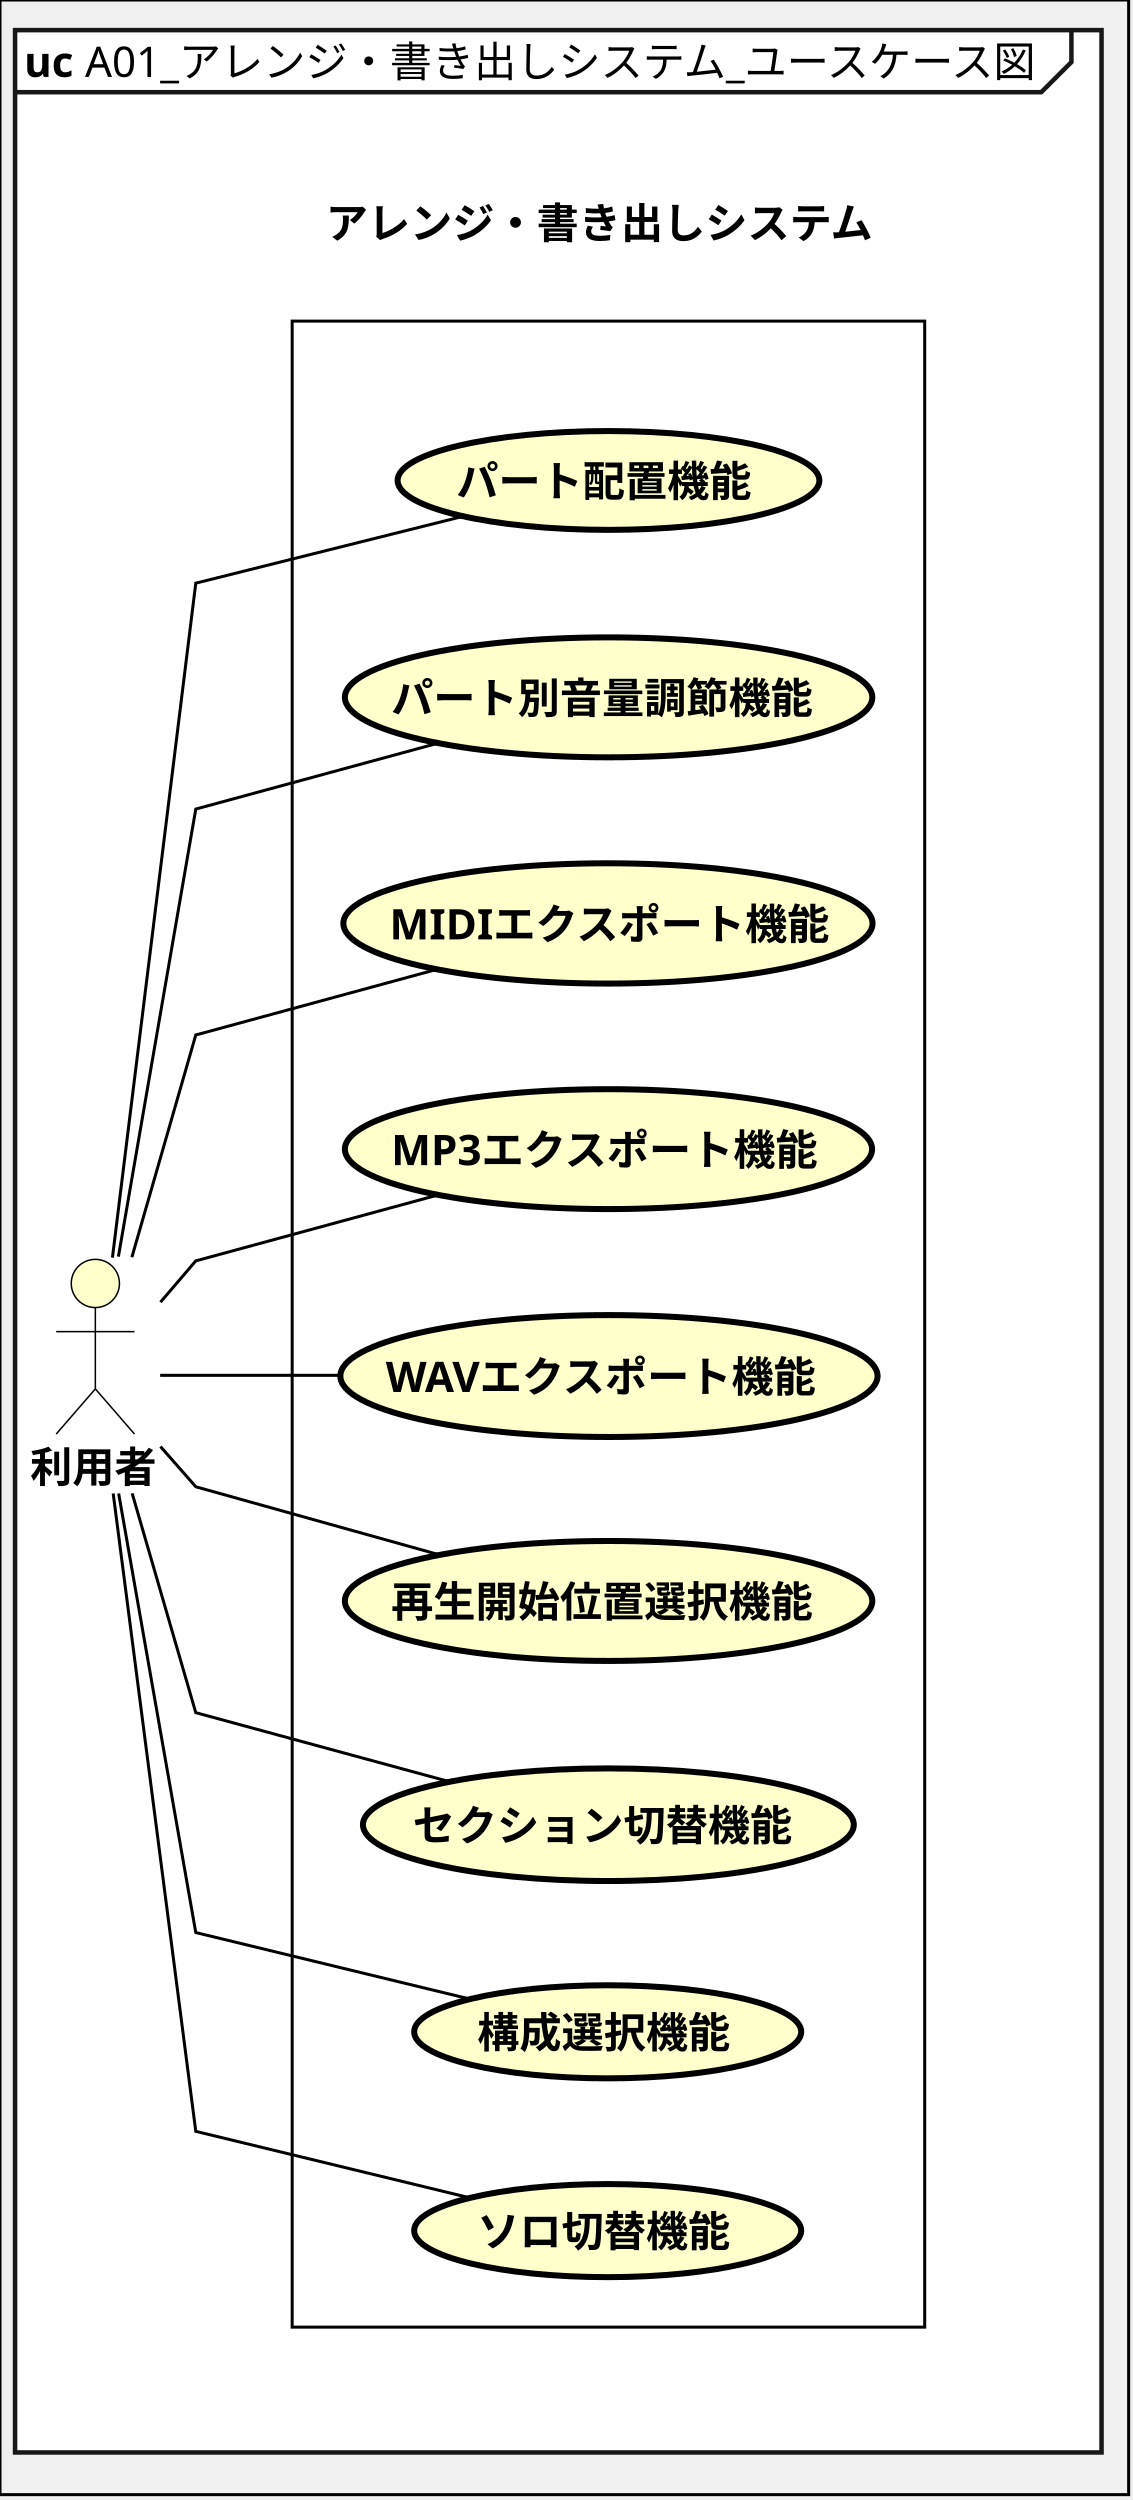
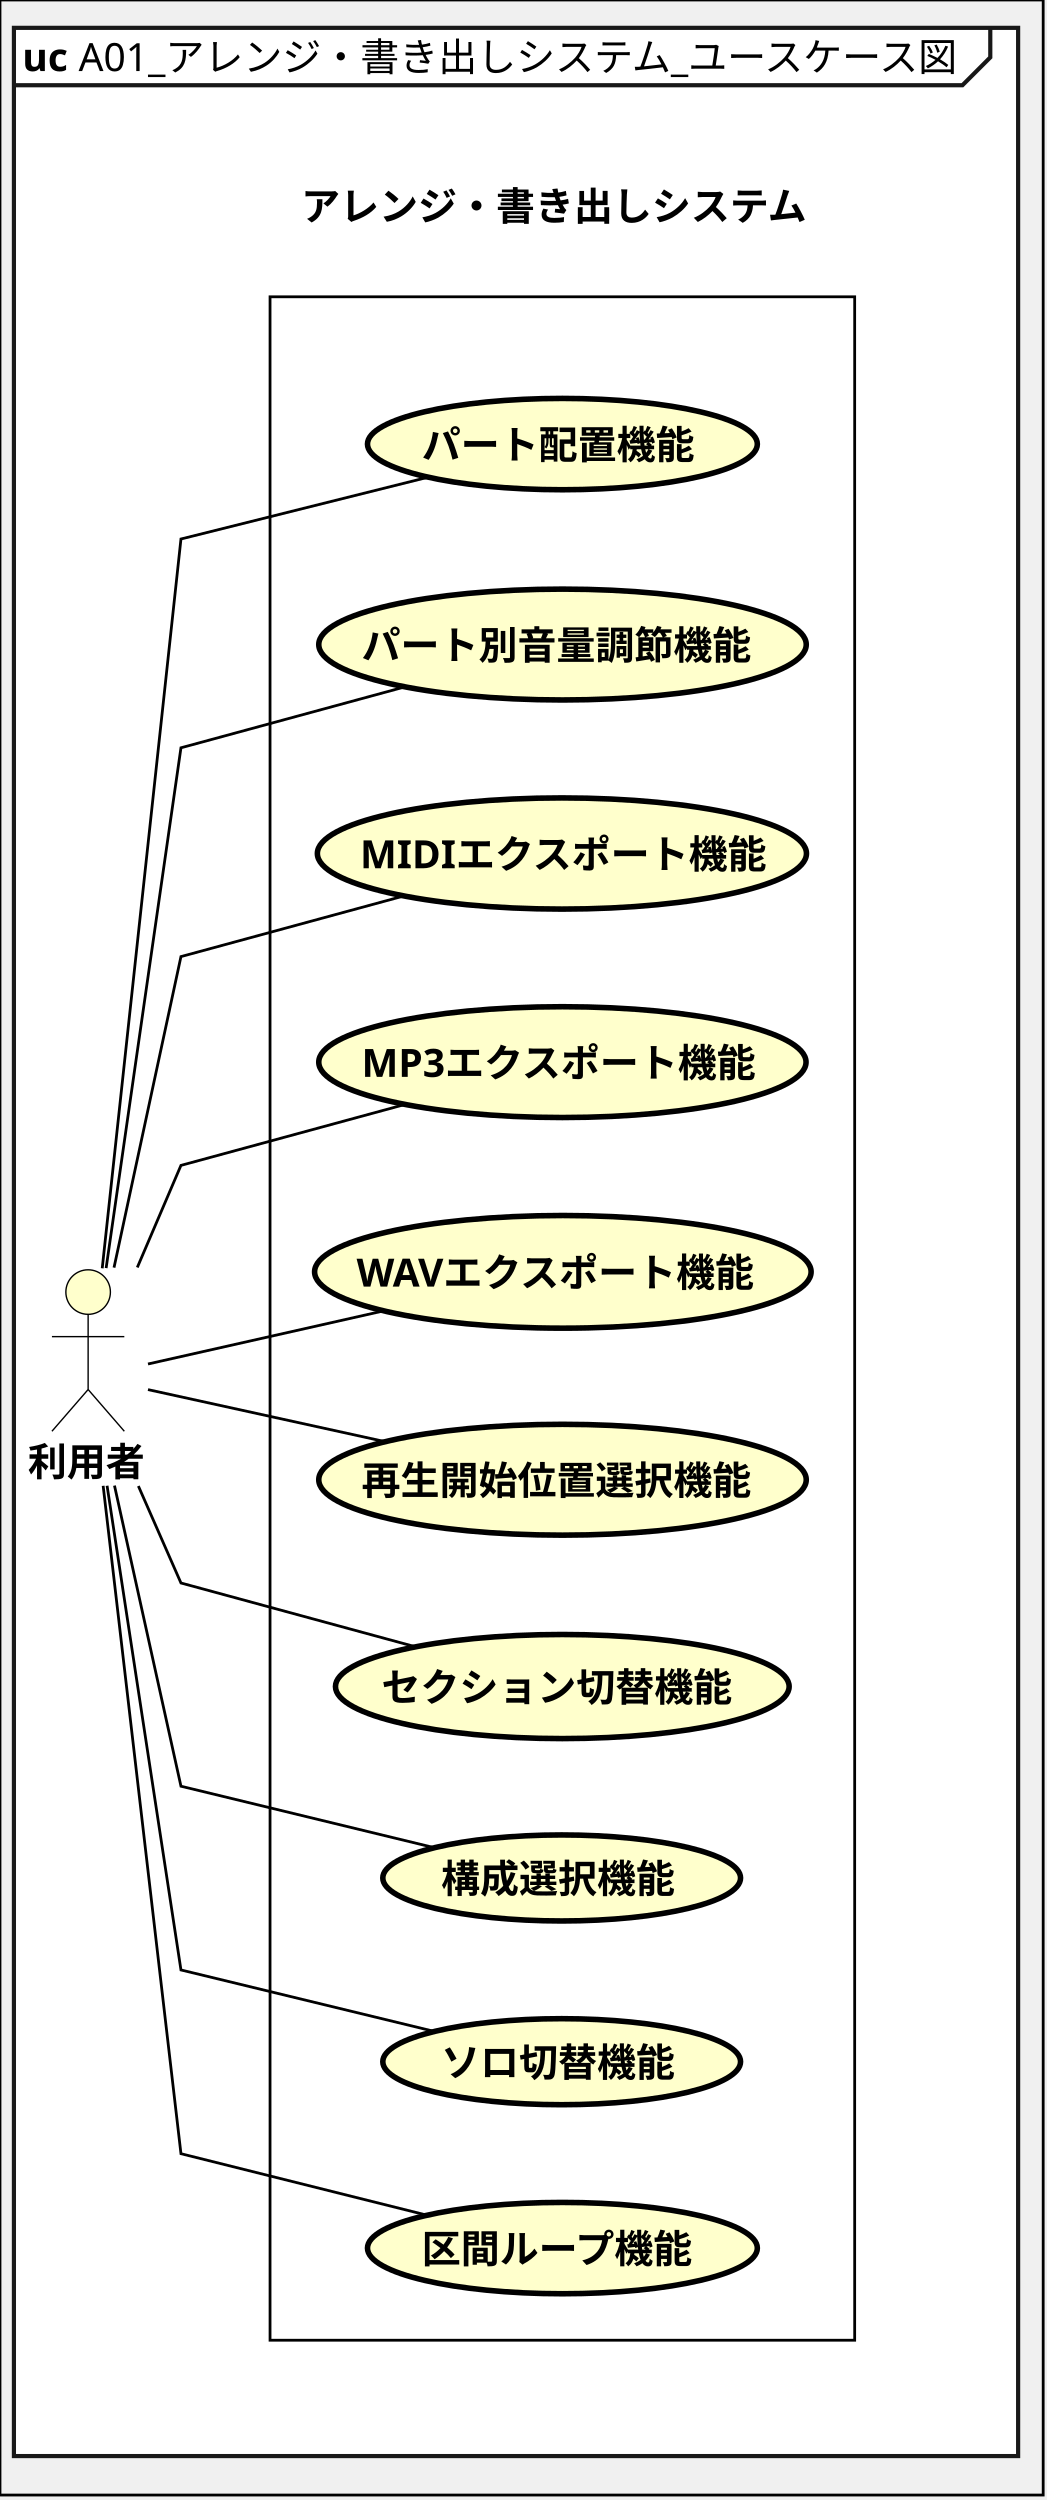
- <svg xmlns="http://www.w3.org/2000/svg" version="1.1" data-diagram-type="DESCRIPTION" style="width:376px;height:830px;background:#FFFFFF;" width="376px" height="830px" viewBox="0 0 376 830" zoomAndPan="magnify" preserveAspectRatio="none" contentStyleType="text/css">
+ <svg xmlns="http://www.w3.org/2000/svg" version="1.1" data-diagram-type="DESCRIPTION" style="width:376px;height:898px;background:#FFFFFF;" width="376px" height="898px" viewBox="0 0 376 898" zoomAndPan="magnify" preserveAspectRatio="none" contentStyleType="text/css">
  <defs />
  <g font-family="sans-serif" lengthAdjust="spacing">
-     <rect x="0" y="0" width="374.71" height="828.219" fill="none" style="stroke:#000;stroke-width:1;" />
-     <rect x="5" y="10" width="360.71" height="804.219" fill="#FFF" style="stroke:#181818;stroke-width:1.5;" />
+     <rect x="0" y="0" width="374.71" height="896.219" fill="none" style="stroke:#000;stroke-width:1;" />
+     <rect x="5" y="10" width="360.71" height="872.219" fill="#FFF" style="stroke:#181818;stroke-width:1.5;" />
    <path d="M355.71,10 L355.71,20.609 L345.71,30.609 L5,30.609" style="stroke:#181818;stroke-width:1.5;" fill="none" />
    <text x="8" y="25.533" fill="#000" font-size="14" textLength="16.338" font-weight="700">uc</text>
    <text x="28.228" y="25.533" fill="#000" font-size="14" textLength="320.482">A01_アレンジ・書き出しシステム_ユースケース図</text>
    <g class="cluster" data-qualified-name="............." id="ent0002" data-source-line="6">
-       <rect x="73" y="62.609" width="258" height="734" fill="none" style="stroke:none;" />
+       <rect x="73" y="62.609" width="258" height="802" fill="none" style="stroke:none;" />
      <text x="108.156" y="79.143" fill="#000" font-size="14" textLength="187.688" font-weight="700">アレンジ・書き出しシステム</text>
    </g>
    <g class="cluster" data-qualified-name=".............. " id="ent0003" data-source-line="7">
-       <rect x="97" y="106.609" width="210" height="666" fill="#FFF" style="stroke:#000;stroke-width:1;" />
+       <rect x="97" y="106.609" width="210" height="734" fill="#FFF" style="stroke:#000;stroke-width:1;" />
      <text x="200.055" y="123.143" fill="#000" font-size="14"> </text>
    </g>
    <g class="entity" data-qualified-name=".............. .UC1" id="ent0004" data-source-line="8">
      <ellipse cx="202.018" cy="159.513" rx="70.018" ry="16.404" fill="#FFC" style="stroke:#000;stroke-width:2;" />
      <text x="151.487" y="164.818" fill="#000" font-size="14" textLength="101.063" font-weight="700">パート配置機能</text>
    </g>
    <g class="entity" data-qualified-name=".............. .UC2" id="ent0005" data-source-line="9">
      <ellipse cx="202.052" cy="231.52" rx="87.552" ry="19.91" fill="#FFC" style="stroke:#000;stroke-width:2;" />
      <text x="129.865" y="236.825" fill="#000" font-size="14" textLength="144.375" font-weight="700">パート別音量調節機能</text>
    </g>
    <g class="entity" data-qualified-name=".............. .UC3" id="ent0006" data-source-line="10">
      <ellipse cx="201.841" cy="306.578" rx="87.841" ry="19.968" fill="#FFC" style="stroke:#000;stroke-width:2;" />
      <text x="129.316" y="311.882" fill="#000" font-size="14" textLength="145.052" font-weight="700">MIDIエクスポート機能</text>
    </g>
    <g class="entity" data-qualified-name=".............. .UC4" id="ent0007" data-source-line="11">
      <ellipse cx="202.014" cy="381.512" rx="87.514" ry="19.903" fill="#FFC" style="stroke:#000;stroke-width:2;" />
      <text x="129.871" y="386.817" fill="#000" font-size="14" textLength="144.286" font-weight="700">MP3エクスポート機能</text>
    </g>
    <g class="entity" data-qualified-name=".............. .UC5" id="ent0008" data-source-line="12">
      <ellipse cx="202.175" cy="456.844" rx="89.175" ry="20.235" fill="#FFC" style="stroke:#000;stroke-width:2;" />
      <text x="128.094" y="462.149" fill="#000" font-size="14" textLength="148.162" font-weight="700">WAVエクスポート機能</text>
    </g>
    <g class="entity" data-qualified-name=".............. .UC6" id="ent0009" data-source-line="13">
      <ellipse cx="202.052" cy="531.52" rx="87.552" ry="19.91" fill="#FFC" style="stroke:#000;stroke-width:2;" />
      <text x="129.865" y="536.825" fill="#000" font-size="14" textLength="144.375" font-weight="700">再生開始位置選択機能</text>
    </g>
    <g class="entity" data-qualified-name=".............. .UC7" id="ent0010" data-source-line="14">
      <ellipse cx="201.979" cy="605.805" rx="81.479" ry="18.696" fill="#FFC" style="stroke:#000;stroke-width:2;" />
      <text x="137.011" y="611.11" fill="#000" font-size="14" textLength="129.938" font-weight="700">セクション切替機能</text>
    </g>
    <g class="entity" data-qualified-name=".............. .UC8" id="ent0011" data-source-line="15">
      <ellipse cx="201.753" cy="674.561" rx="64.253" ry="15.452" fill="#FFC" style="stroke:#000;stroke-width:2;" />
      <text x="158.441" y="679.866" fill="#000" font-size="14" textLength="86.625" font-weight="700">構成選択機能</text>
    </g>
    <g class="entity" data-qualified-name=".............. .UC9" id="ent0012" data-source-line="16">
      <ellipse cx="201.753" cy="740.561" rx="64.253" ry="15.452" fill="#FFC" style="stroke:#000;stroke-width:2;" />
      <text x="158.441" y="745.866" fill="#000" font-size="14" textLength="86.625" font-weight="700">ソロ切替機能</text>
    </g>
+     <g class="entity" data-qualified-name=".............. .UC10" id="ent0013" data-source-line="17">
+       <ellipse cx="202.018" cy="807.513" rx="70.018" ry="16.404" fill="#FFC" style="stroke:#000;stroke-width:2;" />
+       <text x="151.487" y="812.818" fill="#000" font-size="14" textLength="101.063" font-weight="700">区間ループ機能</text>
+     </g>
    <g class="entity" data-qualified-name="A1" id="ent0001" data-source-line="4">
-       <ellipse cx="31.656" cy="426.109" rx="8" ry="8" fill="#FFC" style="stroke:#000;stroke-width:0.5;" />
-       <path d="M31.656,434.109 L31.656,461.109 M18.656,442.109 L44.656,442.109 M31.656,461.109 L18.656,476.109 M31.656,461.109 L44.656,476.109" style="stroke:#000;stroke-width:0.5;" fill="none" />
-       <text x="10" y="492.143" fill="#000" font-size="14" textLength="43.313" font-weight="700">利用者</text>
+       <ellipse cx="31.656" cy="464.109" rx="8" ry="8" fill="#FFC" style="stroke:#000;stroke-width:0.5;" />
+       <path d="M31.656,472.109 L31.656,499.109 M18.656,480.109 L44.656,480.109 M31.656,499.109 L18.656,514.109 M31.656,499.109 L44.656,514.109" style="stroke:#000;stroke-width:0.5;" fill="none" />
+       <text x="10" y="530.143" fill="#000" font-size="14" textLength="43.313" font-weight="700">利用者</text>
    </g>
-     <g class="link" data-entity-1="ent0001" data-entity-2="ent0004" id="lnk13" data-source-line="20" data-link-type="association">
-       <path d="M37.33,417.519 C46.38,344.259 65,193.609 65,193.609 C65,193.609 114.22,181.309 153.43,171.499" style="stroke:#000;stroke-width:1;" fill="none" id="A1-UC1" />
+     <g class="link" data-entity-1="ent0001" data-entity-2="ent0004" id="lnk14" data-source-line="21" data-link-type="association">
+       <path d="M36.72,455.569 C45.51,374.119 65,193.609 65,193.609 C65,193.609 114.22,181.309 153.43,171.499" style="stroke:#000;stroke-width:1;" fill="none" id="A1-UC1" />
    </g>
-     <g class="link" data-entity-1="ent0001" data-entity-2="ent0005" id="lnk14" data-source-line="21" data-link-type="association">
-       <path d="M39.31,417.199 C48.84,362.069 65,268.609 65,268.609 C65,268.609 107.44,257.069 144.9,246.869" style="stroke:#000;stroke-width:1;" fill="none" id="A1-UC2" />
+     <g class="link" data-entity-1="ent0001" data-entity-2="ent0005" id="lnk15" data-source-line="22" data-link-type="association">
+       <path d="M38.12,455.499 C47.43,390.819 65,268.609 65,268.609 C65,268.609 107.44,257.069 144.9,246.869" style="stroke:#000;stroke-width:1;" fill="none" id="A1-UC2" />
    </g>
-     <g class="link" data-entity-1="ent0001" data-entity-2="ent0006" id="lnk15" data-source-line="22" data-link-type="association">
-       <path d="M43.78,417.409 C53.16,384.769 65,343.609 65,343.609 C65,343.609 107.44,332.069 144.9,321.869" style="stroke:#000;stroke-width:1;" fill="none" id="A1-UC3" />
+     <g class="link" data-entity-1="ent0001" data-entity-2="ent0006" id="lnk16" data-source-line="23" data-link-type="association">
+       <path d="M40.95,455.329 C50.58,410.589 65,343.609 65,343.609 C65,343.609 107.44,332.069 144.9,321.869" style="stroke:#000;stroke-width:1;" fill="none" id="A1-UC3" />
    </g>
-     <g class="link" data-entity-1="ent0001" data-entity-2="ent0007" id="lnk16" data-source-line="23" data-link-type="association">
-       <path d="M53.27,432.329 C59.64,424.879 65,418.609 65,418.609 C65,418.609 107.44,407.069 144.9,396.869" style="stroke:#000;stroke-width:1;" fill="none" id="A1-UC4" />
+     <g class="link" data-entity-1="ent0001" data-entity-2="ent0007" id="lnk17" data-source-line="24" data-link-type="association">
+       <path d="M49.32,455.269 C57.25,436.729 65,418.609 65,418.609 C65,418.609 107.44,407.069 144.9,396.869" style="stroke:#000;stroke-width:1;" fill="none" id="A1-UC4" />
    </g>
-     <g class="link" data-entity-1="ent0001" data-entity-2="ent0008" id="lnk17" data-source-line="24" data-link-type="association">
-       <path d="M53.16,456.609 C68.45,456.609 90.42,456.609 112.77,456.609" style="stroke:#000;stroke-width:1;" fill="none" id="A1-UC5" />
+     <g class="link" data-entity-1="ent0001" data-entity-2="ent0008" id="lnk18" data-source-line="25" data-link-type="association">
+       <path d="M53.16,489.949 C74.34,485.169 108.34,477.509 138.39,470.729" style="stroke:#000;stroke-width:1;" fill="none" id="A1-UC5" />
    </g>
-     <g class="link" data-entity-1="ent0001" data-entity-2="ent0009" id="lnk18" data-source-line="25" data-link-type="association">
-       <path d="M53.27,480.249 C59.64,487.499 65,493.609 65,493.609 C65,493.609 108.03,505.629 145.68,516.149" style="stroke:#000;stroke-width:1;" fill="none" id="A1-UC6" />
+     <g class="link" data-entity-1="ent0001" data-entity-2="ent0009" id="lnk19" data-source-line="26" data-link-type="association">
+       <path d="M53.16,499.149 C74.34,503.799 108.34,511.259 138.39,517.859" style="stroke:#000;stroke-width:1;" fill="none" id="A1-UC6" />
    </g>
-     <g class="link" data-entity-1="ent0001" data-entity-2="ent0010" id="lnk19" data-source-line="26" data-link-type="association">
-       <path d="M43.87,495.779 C53.24,528.079 65,568.609 65,568.609 C65,568.609 110.76,581.059 149.2,591.519" style="stroke:#000;stroke-width:1;" fill="none" id="A1-UC7" />
+     <g class="link" data-entity-1="ent0001" data-entity-2="ent0010" id="lnk20" data-source-line="27" data-link-type="association">
+       <path d="M49.7,533.779 C57.5,551.529 65,568.609 65,568.609 C65,568.609 110.76,581.059 149.2,591.519" style="stroke:#000;stroke-width:1;" fill="none" id="A1-UC7" />
    </g>
-     <g class="link" data-entity-1="ent0001" data-entity-2="ent0011" id="lnk20" data-source-line="27" data-link-type="association">
-       <path d="M39.39,495.839 C48.93,550.149 65,641.609 65,641.609 C65,641.609 116.48,654.099 156.09,663.709" style="stroke:#000;stroke-width:1;" fill="none" id="A1-UC8" />
+     <g class="link" data-entity-1="ent0001" data-entity-2="ent0011" id="lnk21" data-source-line="28" data-link-type="association">
+       <path d="M41.12,533.619 C50.75,577.169 65,641.609 65,641.609 C65,641.609 116.48,654.099 156.09,663.709" style="stroke:#000;stroke-width:1;" fill="none" id="A1-UC8" />
    </g>
-     <g class="link" data-entity-1="ent0001" data-entity-2="ent0012" id="lnk21" data-source-line="28" data-link-type="association">
-       <path d="M37.58,495.829 C46.72,566.419 65,707.609 65,707.609 C65,707.609 116.48,720.099 156.09,729.709" style="stroke:#000;stroke-width:1;" fill="none" id="A1-UC9" />
+     <g class="link" data-entity-1="ent0001" data-entity-2="ent0012" id="lnk22" data-source-line="29" data-link-type="association">
+       <path d="M38.46,533.679 C47.84,595.169 65,707.609 65,707.609 C65,707.609 116.48,720.099 156.09,729.709" style="stroke:#000;stroke-width:1;" fill="none" id="A1-UC9" />
+     </g>
+     <g class="link" data-entity-1="ent0001" data-entity-2="ent0013" id="lnk23" data-source-line="30" data-link-type="association">
+       <path d="M37.05,533.699 C46,610.479 65,773.609 65,773.609 C65,773.609 114.22,785.909 153.43,795.719" style="stroke:#000;stroke-width:1;" fill="none" id="A1-UC10" />
    </g>
  </g>
</svg>
